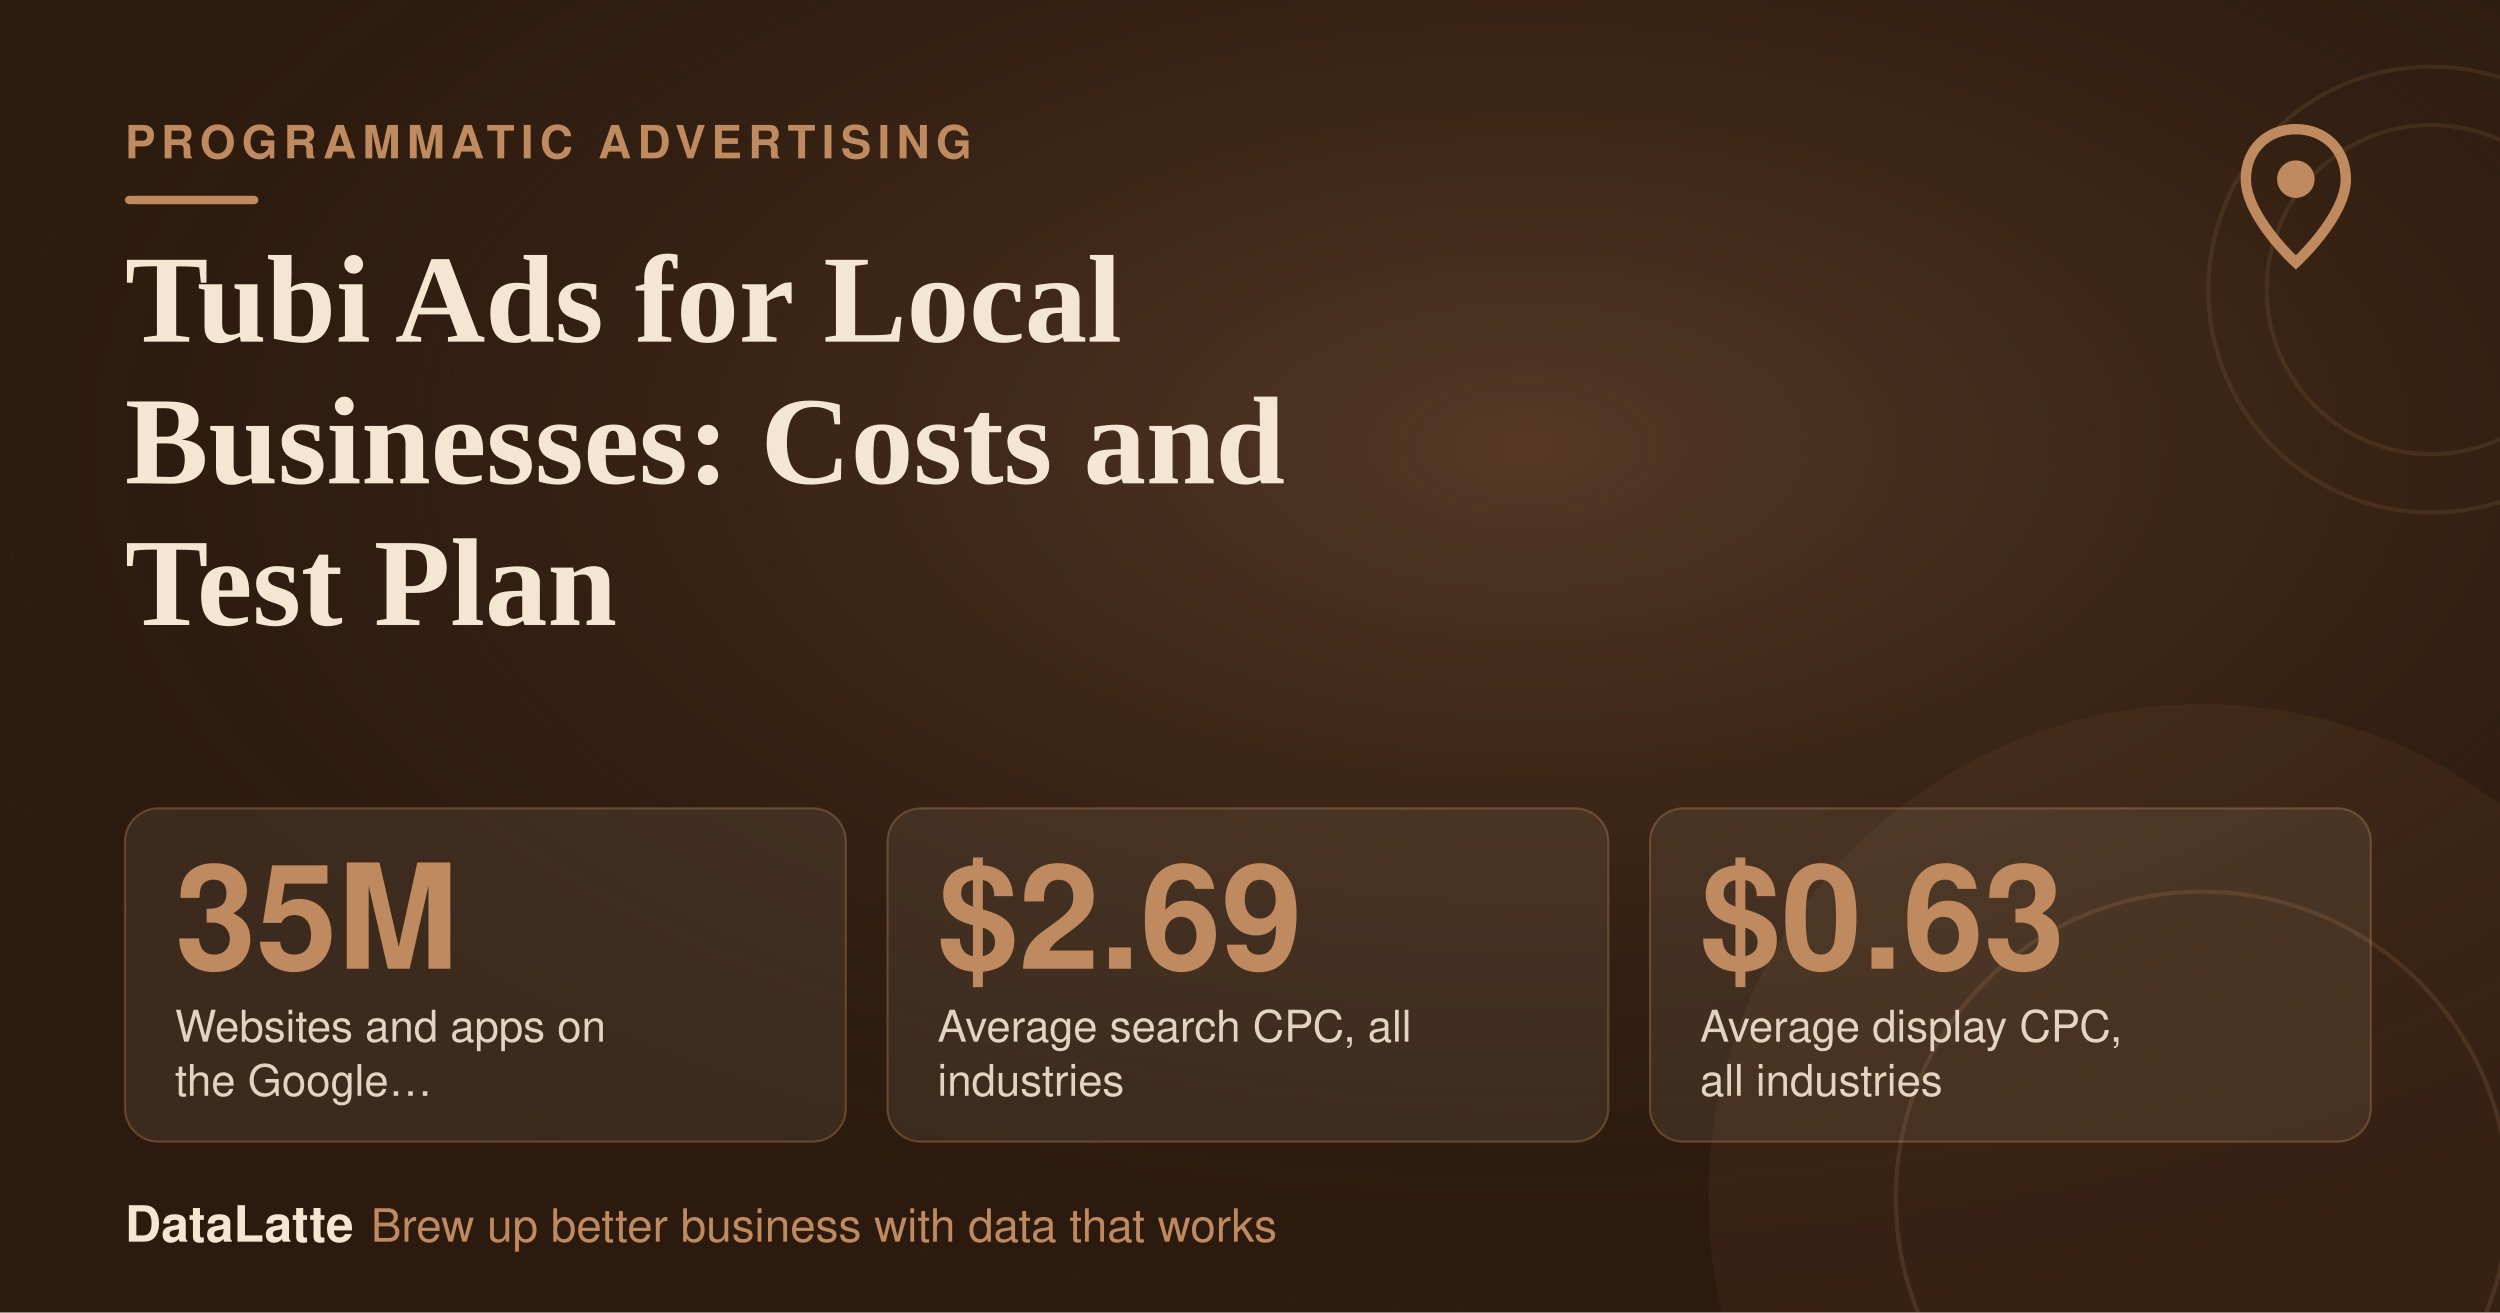
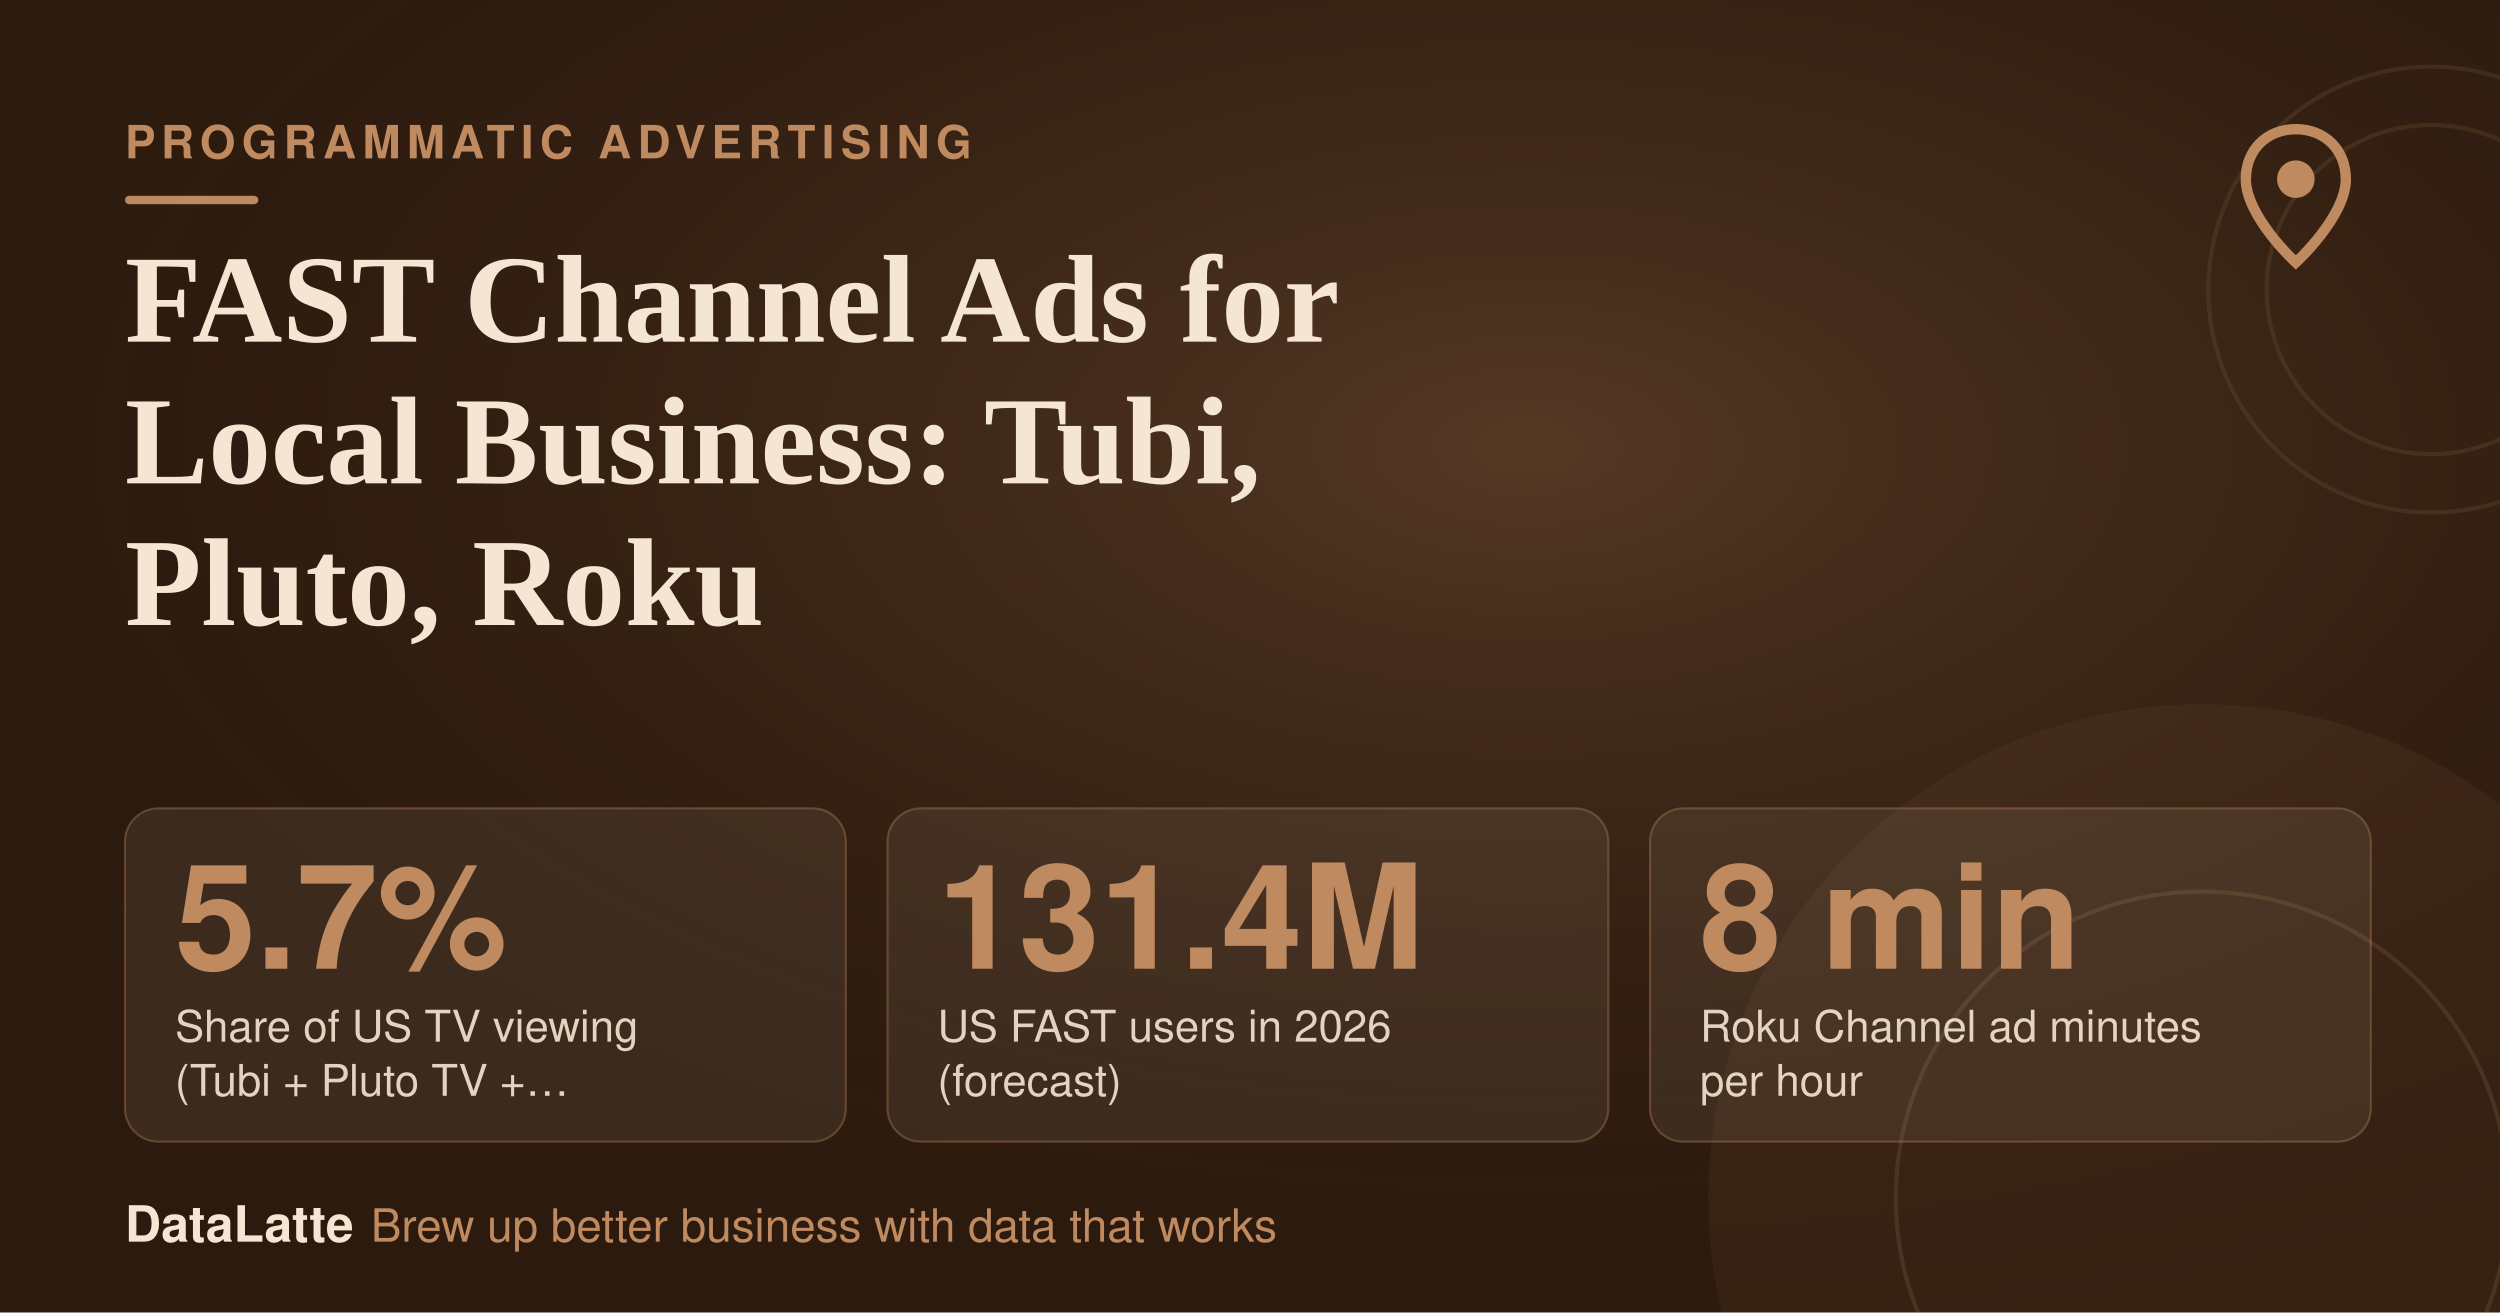
- <svg xmlns="http://www.w3.org/2000/svg" width="1200" height="630" viewBox="0 0 1200 630" role="img" aria-label="Tubi Ads for Local Businesses: Costs and Test Plan">
+ <svg xmlns="http://www.w3.org/2000/svg" width="1200" height="630" viewBox="0 0 1200 630" role="img" aria-label="FAST Channel Ads for Local Business: Tubi, Pluto, Roku">
  <defs>
    <radialGradient id="g" cx="61%" cy="34%" r="70%">
      <stop offset="0" stop-color="#bf8a5f" stop-opacity="0.28" />
      <stop offset="1" stop-color="#2c1a0e" stop-opacity="0" />
    </radialGradient>
  </defs>
  <rect width="1200" height="630" fill="#2c1a0e" />
  <rect width="1200" height="630" fill="url(#g)" />
  <circle cx="1167" cy="139" r="79" fill="none" stroke="#bf8a5f" stroke-opacity="0.13" stroke-width="2" />
  <circle cx="1167" cy="139" r="107" fill="none" stroke="#bf8a5f" stroke-opacity="0.13" stroke-width="2" />
  <circle cx="1057" cy="575" r="237" fill="#bf8a5f" fill-opacity="0.07" />
  <circle cx="1057" cy="575" r="147" fill="none" stroke="#bf8a5f" stroke-opacity="0.16" stroke-width="2" />
  <g transform="translate(1076 62) scale(1.0)">
    <path d="M26 0C12 0 2 10 2 24c0 18 24 40 24 40s24-22 24-40C50 10 40 0 26 0z" fill="none" stroke="#bf8a5f" stroke-width="5" />
    <circle cx="26" cy="24" r="9" fill="#bf8a5f" />
  </g>
  <text x="60" y="76" font-family="Helvetica, Arial, sans-serif" font-size="22" font-weight="700" fill="#bf8a5f" letter-spacing="3">PROGRAMMATIC ADVERTISING</text>
  <rect x="60" y="94" width="64" height="4" rx="2" fill="#bf8a5f" />
-   <text x="60" y="164" font-family="Georgia, 'Times New Roman', serif" font-size="60" font-weight="700" fill="#f5e6d3">Tubi Ads for Local</text>
-   <text x="60" y="232" font-family="Georgia, 'Times New Roman', serif" font-size="60" font-weight="700" fill="#f5e6d3">Businesses: Costs and</text>
-   <text x="60" y="300" font-family="Georgia, 'Times New Roman', serif" font-size="60" font-weight="700" fill="#f5e6d3">Test Plan</text>
+   <text x="60" y="164" font-family="Georgia, 'Times New Roman', serif" font-size="60" font-weight="700" fill="#f5e6d3">FAST Channel Ads for</text>
+   <text x="60" y="232" font-family="Georgia, 'Times New Roman', serif" font-size="60" font-weight="700" fill="#f5e6d3">Local Business: Tubi,</text>
+   <text x="60" y="300" font-family="Georgia, 'Times New Roman', serif" font-size="60" font-weight="700" fill="#f5e6d3">Pluto, Roku</text>
  <rect x="60" y="388" width="346" height="160" rx="16" fill="#f5e6d3" fill-opacity="0.08" stroke="#bf8a5f" stroke-opacity="0.35" />
-   <text x="84" y="465" font-family="Helvetica, Arial, sans-serif" font-size="70" font-weight="800" fill="#bf8a5f">35M</text>
-   <text x="84" y="500" font-family="Helvetica, Arial, sans-serif" font-size="21" fill="#f5e6d3" fill-opacity="0.9">Websites and apps on</text>
-   <text x="84" y="526" font-family="Helvetica, Arial, sans-serif" font-size="21" fill="#f5e6d3" fill-opacity="0.9">the Google…</text>
+   <text x="84" y="465" font-family="Helvetica, Arial, sans-serif" font-size="70" font-weight="800" fill="#bf8a5f">5.7%</text>
+   <text x="84" y="500" font-family="Helvetica, Arial, sans-serif" font-size="21" fill="#f5e6d3" fill-opacity="0.9">Share of US TV viewing</text>
+   <text x="84" y="526" font-family="Helvetica, Arial, sans-serif" font-size="21" fill="#f5e6d3" fill-opacity="0.9">(Tubi + Pluto TV +…</text>
  <rect x="426" y="388" width="346" height="160" rx="16" fill="#f5e6d3" fill-opacity="0.08" stroke="#bf8a5f" stroke-opacity="0.35" />
-   <text x="450" y="465" font-family="Helvetica, Arial, sans-serif" font-size="70" font-weight="800" fill="#bf8a5f">$2.69</text>
-   <text x="450" y="500" font-family="Helvetica, Arial, sans-serif" font-size="21" fill="#f5e6d3" fill-opacity="0.9">Average search CPC, all</text>
-   <text x="450" y="526" font-family="Helvetica, Arial, sans-serif" font-size="21" fill="#f5e6d3" fill-opacity="0.9">industries</text>
+   <text x="450" y="465" font-family="Helvetica, Arial, sans-serif" font-size="70" font-weight="800" fill="#bf8a5f">131.4M</text>
+   <text x="450" y="500" font-family="Helvetica, Arial, sans-serif" font-size="21" fill="#f5e6d3" fill-opacity="0.9">US FAST users in 2026</text>
+   <text x="450" y="526" font-family="Helvetica, Arial, sans-serif" font-size="21" fill="#f5e6d3" fill-opacity="0.9">(forecast)</text>
  <rect x="792" y="388" width="346" height="160" rx="16" fill="#f5e6d3" fill-opacity="0.08" stroke="#bf8a5f" stroke-opacity="0.35" />
-   <text x="816" y="465" font-family="Helvetica, Arial, sans-serif" font-size="70" font-weight="800" fill="#bf8a5f">$0.63</text>
-   <text x="816" y="500" font-family="Helvetica, Arial, sans-serif" font-size="21" fill="#f5e6d3" fill-opacity="0.9">Average display CPC,</text>
-   <text x="816" y="526" font-family="Helvetica, Arial, sans-serif" font-size="21" fill="#f5e6d3" fill-opacity="0.9">all industries</text>
+   <text x="816" y="465" font-family="Helvetica, Arial, sans-serif" font-size="70" font-weight="800" fill="#bf8a5f">8 min</text>
+   <text x="816" y="500" font-family="Helvetica, Arial, sans-serif" font-size="21" fill="#f5e6d3" fill-opacity="0.9">Roku Channel ad minutes</text>
+   <text x="816" y="526" font-family="Helvetica, Arial, sans-serif" font-size="21" fill="#f5e6d3" fill-opacity="0.9">per hour</text>
  <text x="60" y="596" font-family="Helvetica, Arial, sans-serif" font-size="24" font-weight="700" fill="#f5e6d3">DataLatte</text>
  <text x="178" y="596" font-family="Helvetica, Arial, sans-serif" font-size="22" fill="#bf8a5f">Brew up better business with data that works</text>
</svg>
